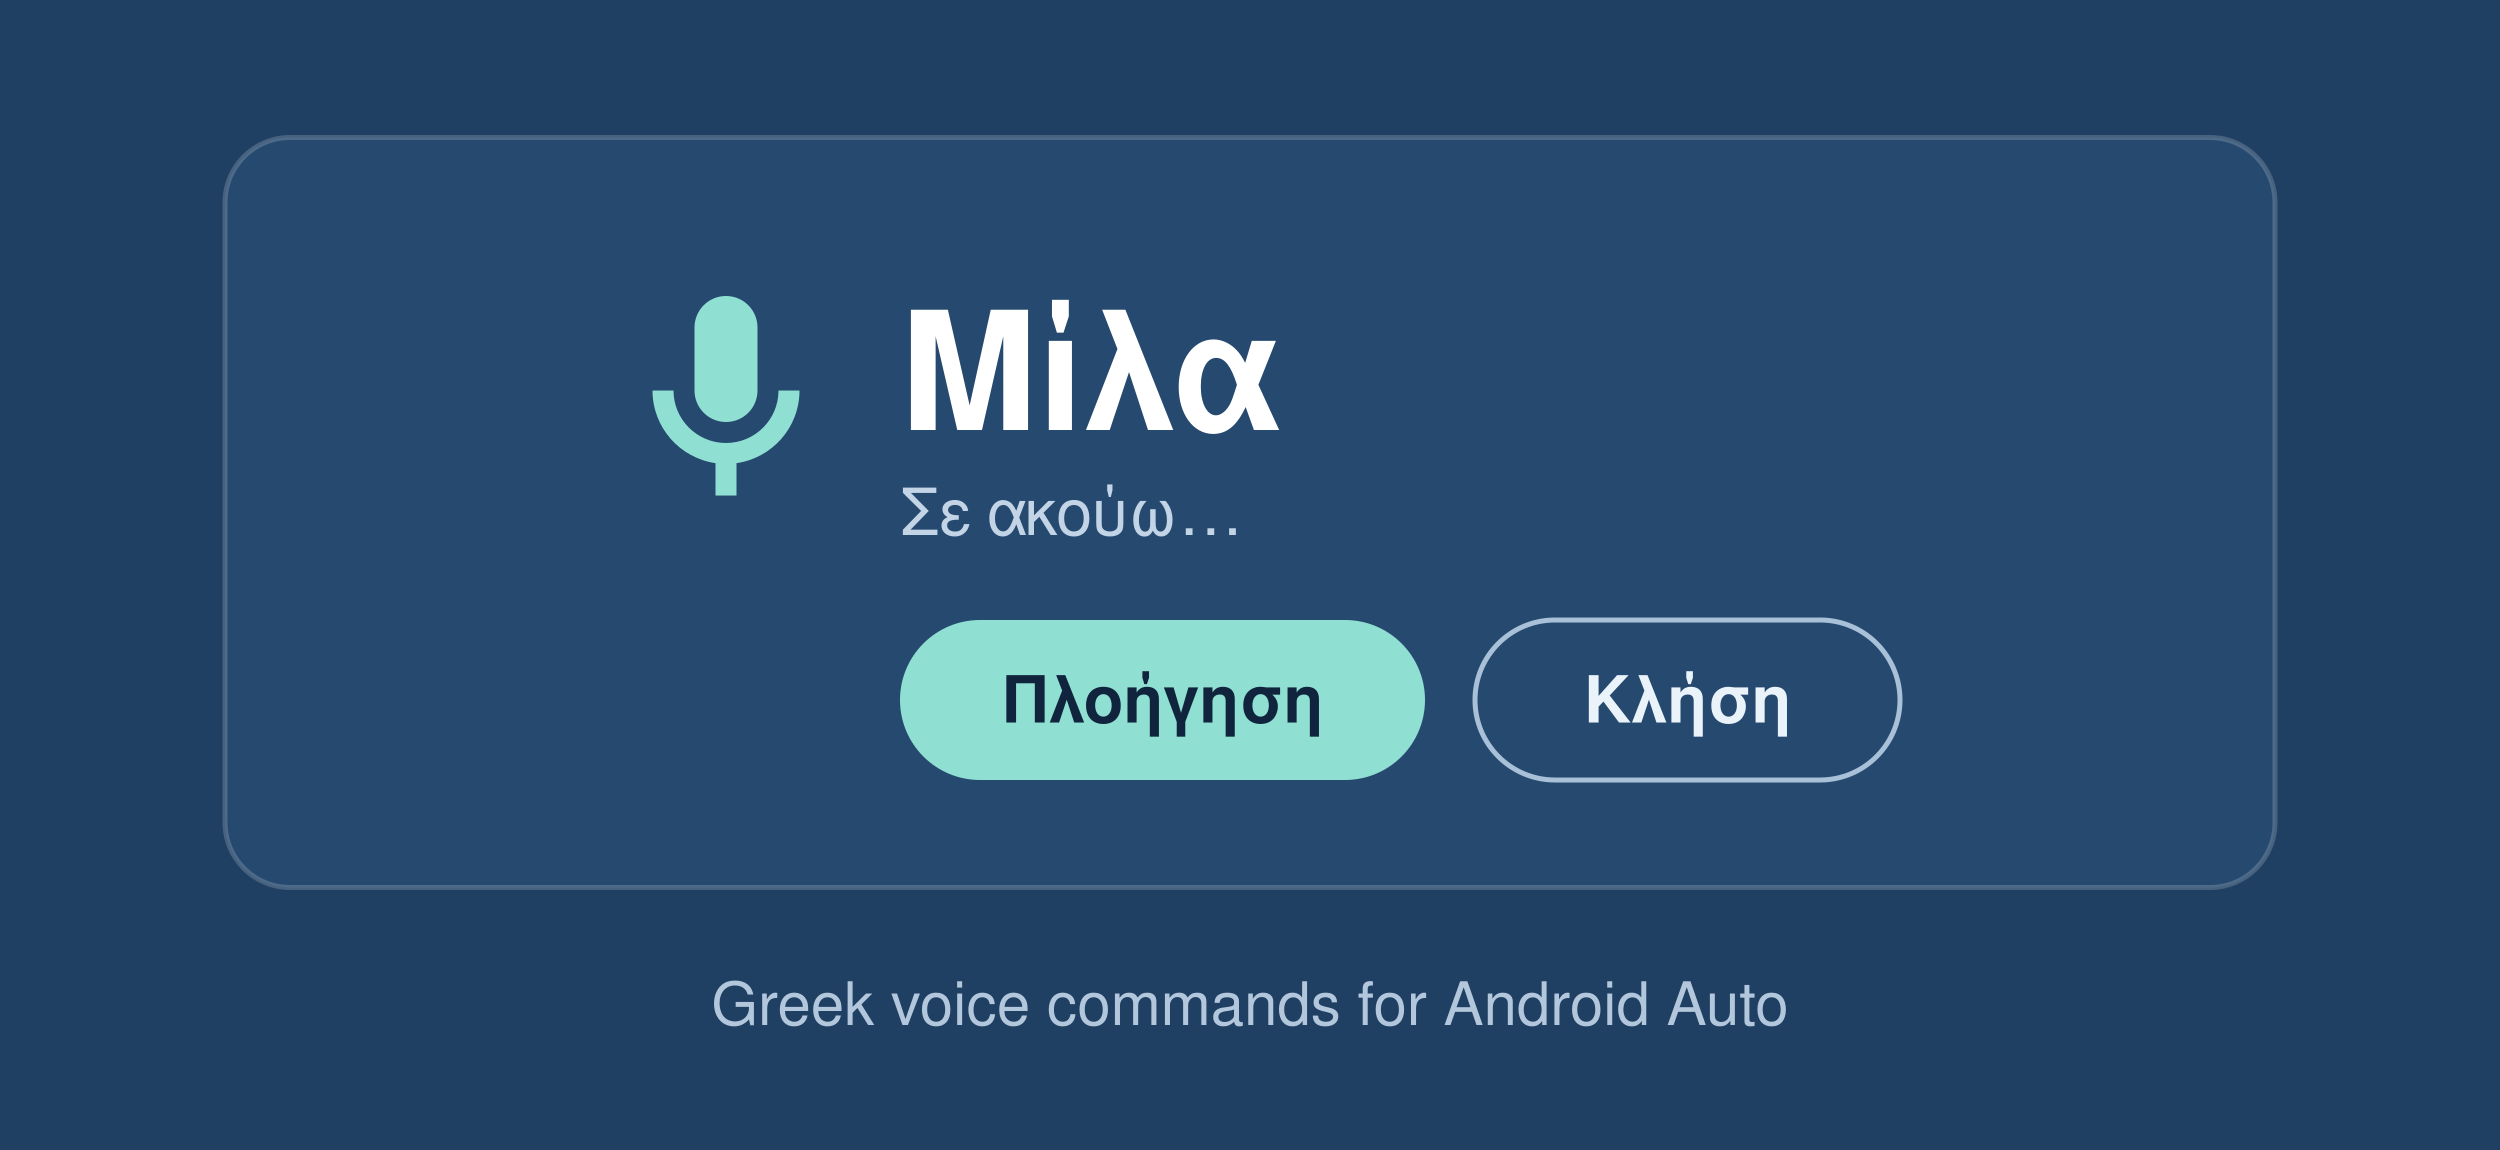
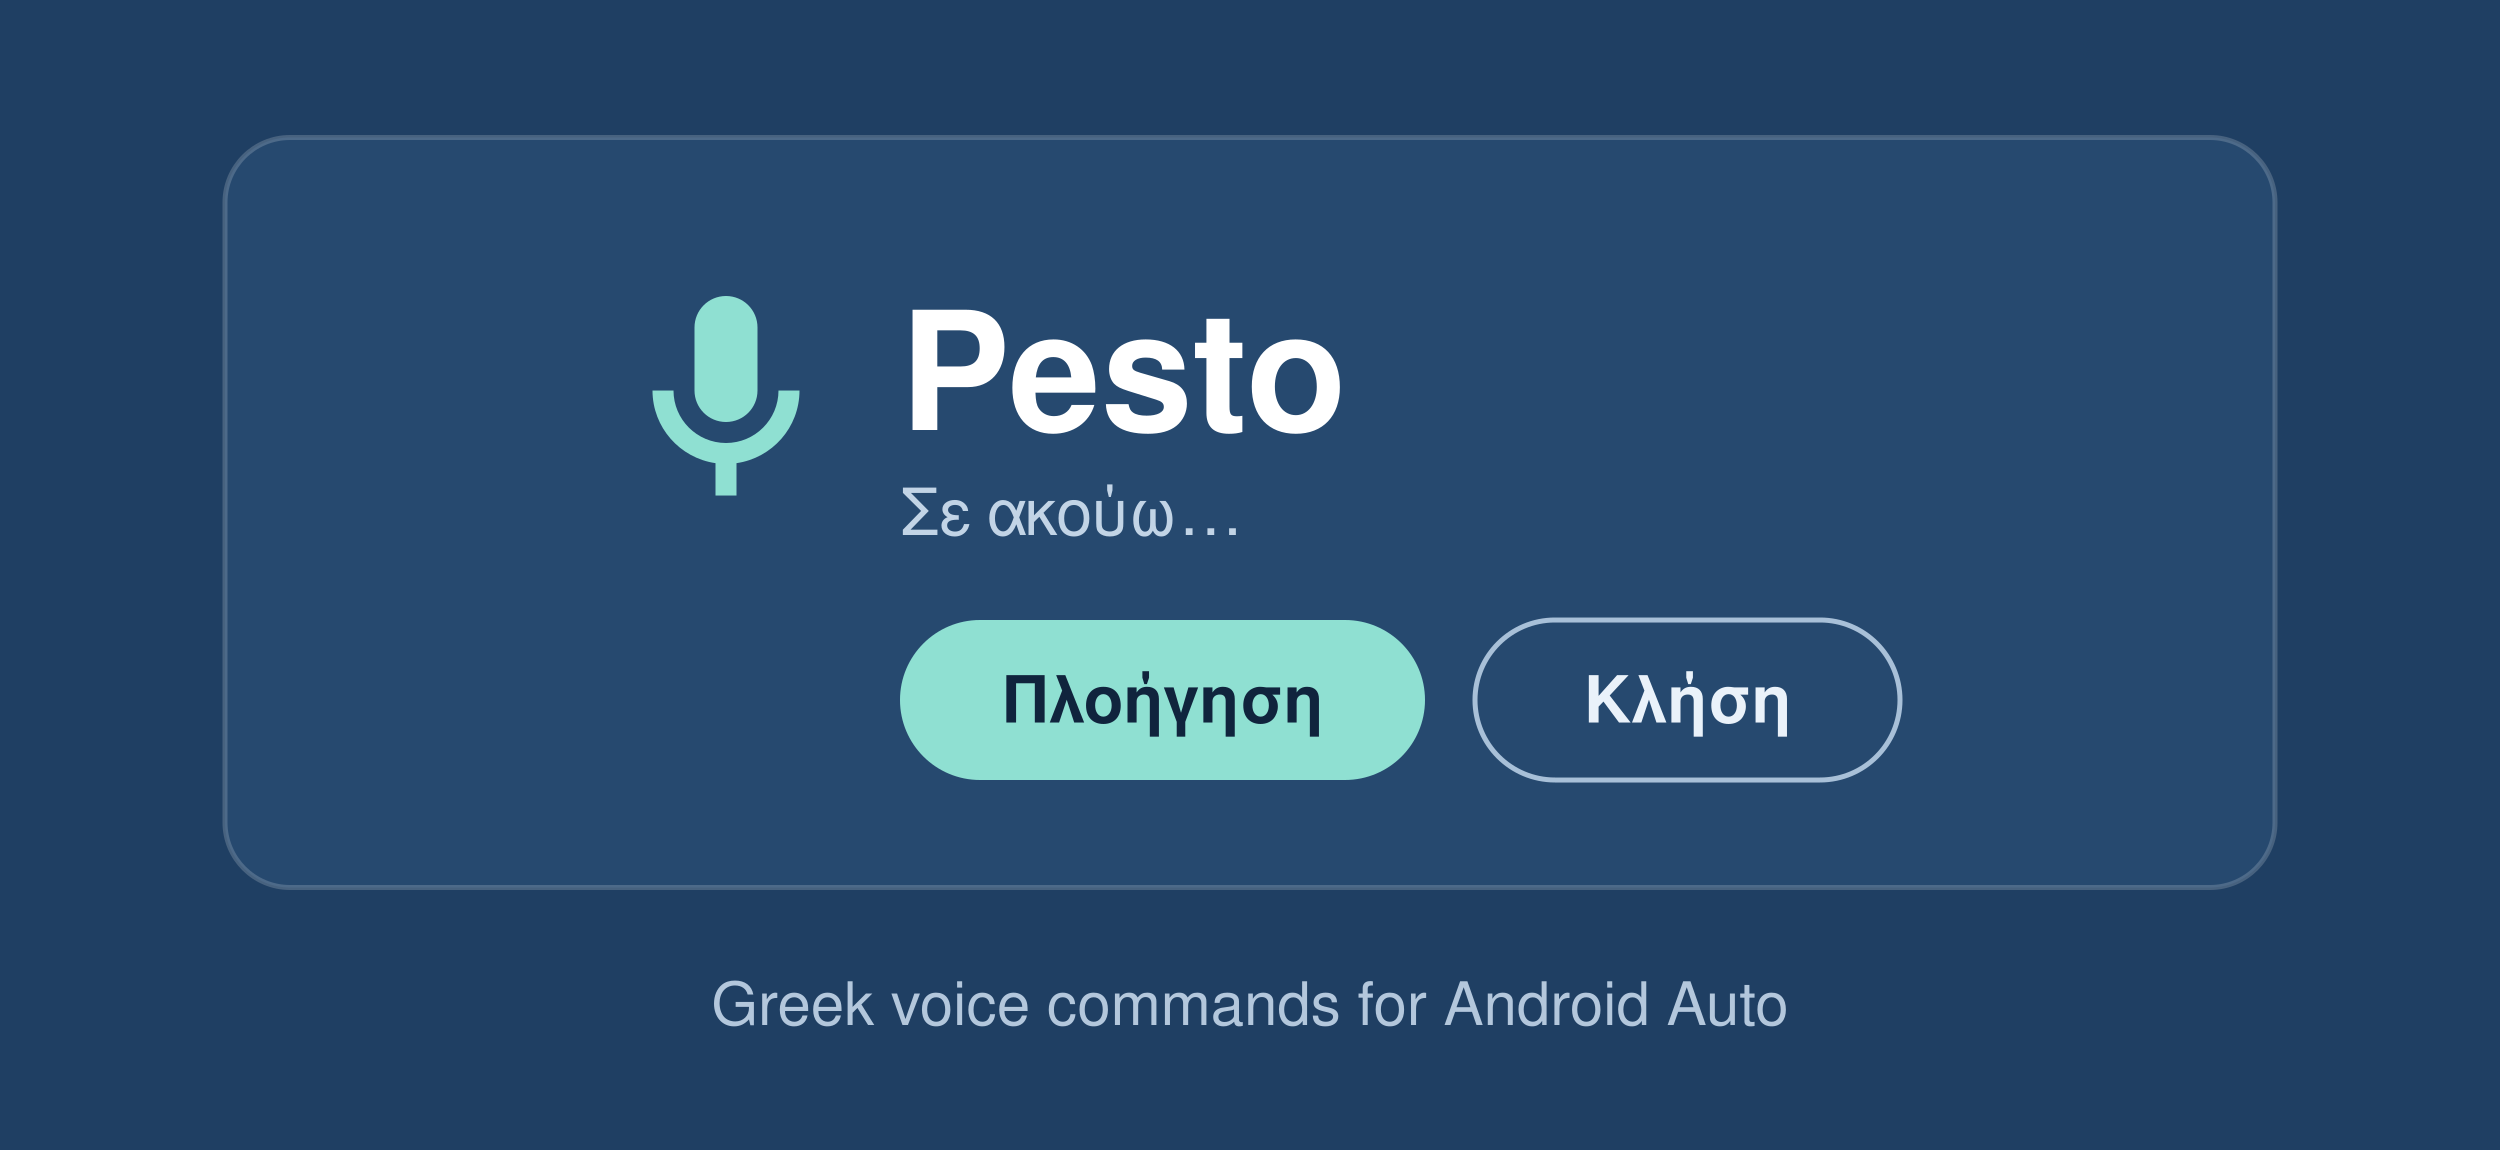
- <svg xmlns="http://www.w3.org/2000/svg" viewBox="0 0 1000 460" width="1000" height="460" role="img" aria-label="Mila — Greek voice commands for Android Auto">
+ <svg xmlns="http://www.w3.org/2000/svg" viewBox="0 0 1000 460" width="1000" height="460" role="img" aria-label="Pesto — Greek voice commands for Android Auto">
  <rect width="1000" height="460" fill="#1f3f63" />
  <rect x="90" y="55" width="820" height="300" rx="26" fill="#26496f" stroke="#ffffff" stroke-opacity="0.18" stroke-width="2" />
  <g transform="translate(240,110) scale(4.2)" fill="#8fe0d2">
    <path d="M12,14c1.66,0 3,-1.34 3,-3V5c0,-1.66 -1.34,-3 -3,-3S9,3.34 9,5v6c0,1.66 1.34,3 3,3zM17,11c0,2.76 -2.24,5 -5,5s-5,-2.24 -5,-5H5c0,3.53 2.61,6.43 6,6.92V21h2v-3.08c3.39,-0.49 6,-3.39 6,-6.92h-2z" />
  </g>
-   <text x="360" y="172" font-family="Helvetica,Arial,sans-serif" font-size="66" font-weight="700" fill="#ffffff">Μίλα</text>
+   <text x="360" y="172" font-family="Helvetica,Arial,sans-serif" font-size="66" font-weight="700" fill="#ffffff">Pesto</text>
  <text x="360" y="214" font-family="Helvetica,Arial,sans-serif" font-size="26" fill="#c2d4e6">Σε ακούω…</text>
  <rect x="360" y="248" width="210" height="64" rx="32" fill="#8fe0d2" />
  <text x="465" y="289" text-anchor="middle" font-family="Helvetica,Arial,sans-serif" font-size="26" font-weight="600" fill="#10243d">Πλοήγηση</text>
  <rect x="590" y="248" width="170" height="64" rx="32" fill="none" stroke="#a8c0d8" stroke-width="2" />
  <text x="675" y="289" text-anchor="middle" font-family="Helvetica,Arial,sans-serif" font-size="26" font-weight="600" fill="#eaf2fa">Κλήση</text>
  <text x="500" y="410" text-anchor="middle" font-family="Helvetica,Arial,sans-serif" font-size="24" fill="#b3c7dc">Greek voice commands for Android Auto</text>
</svg>
